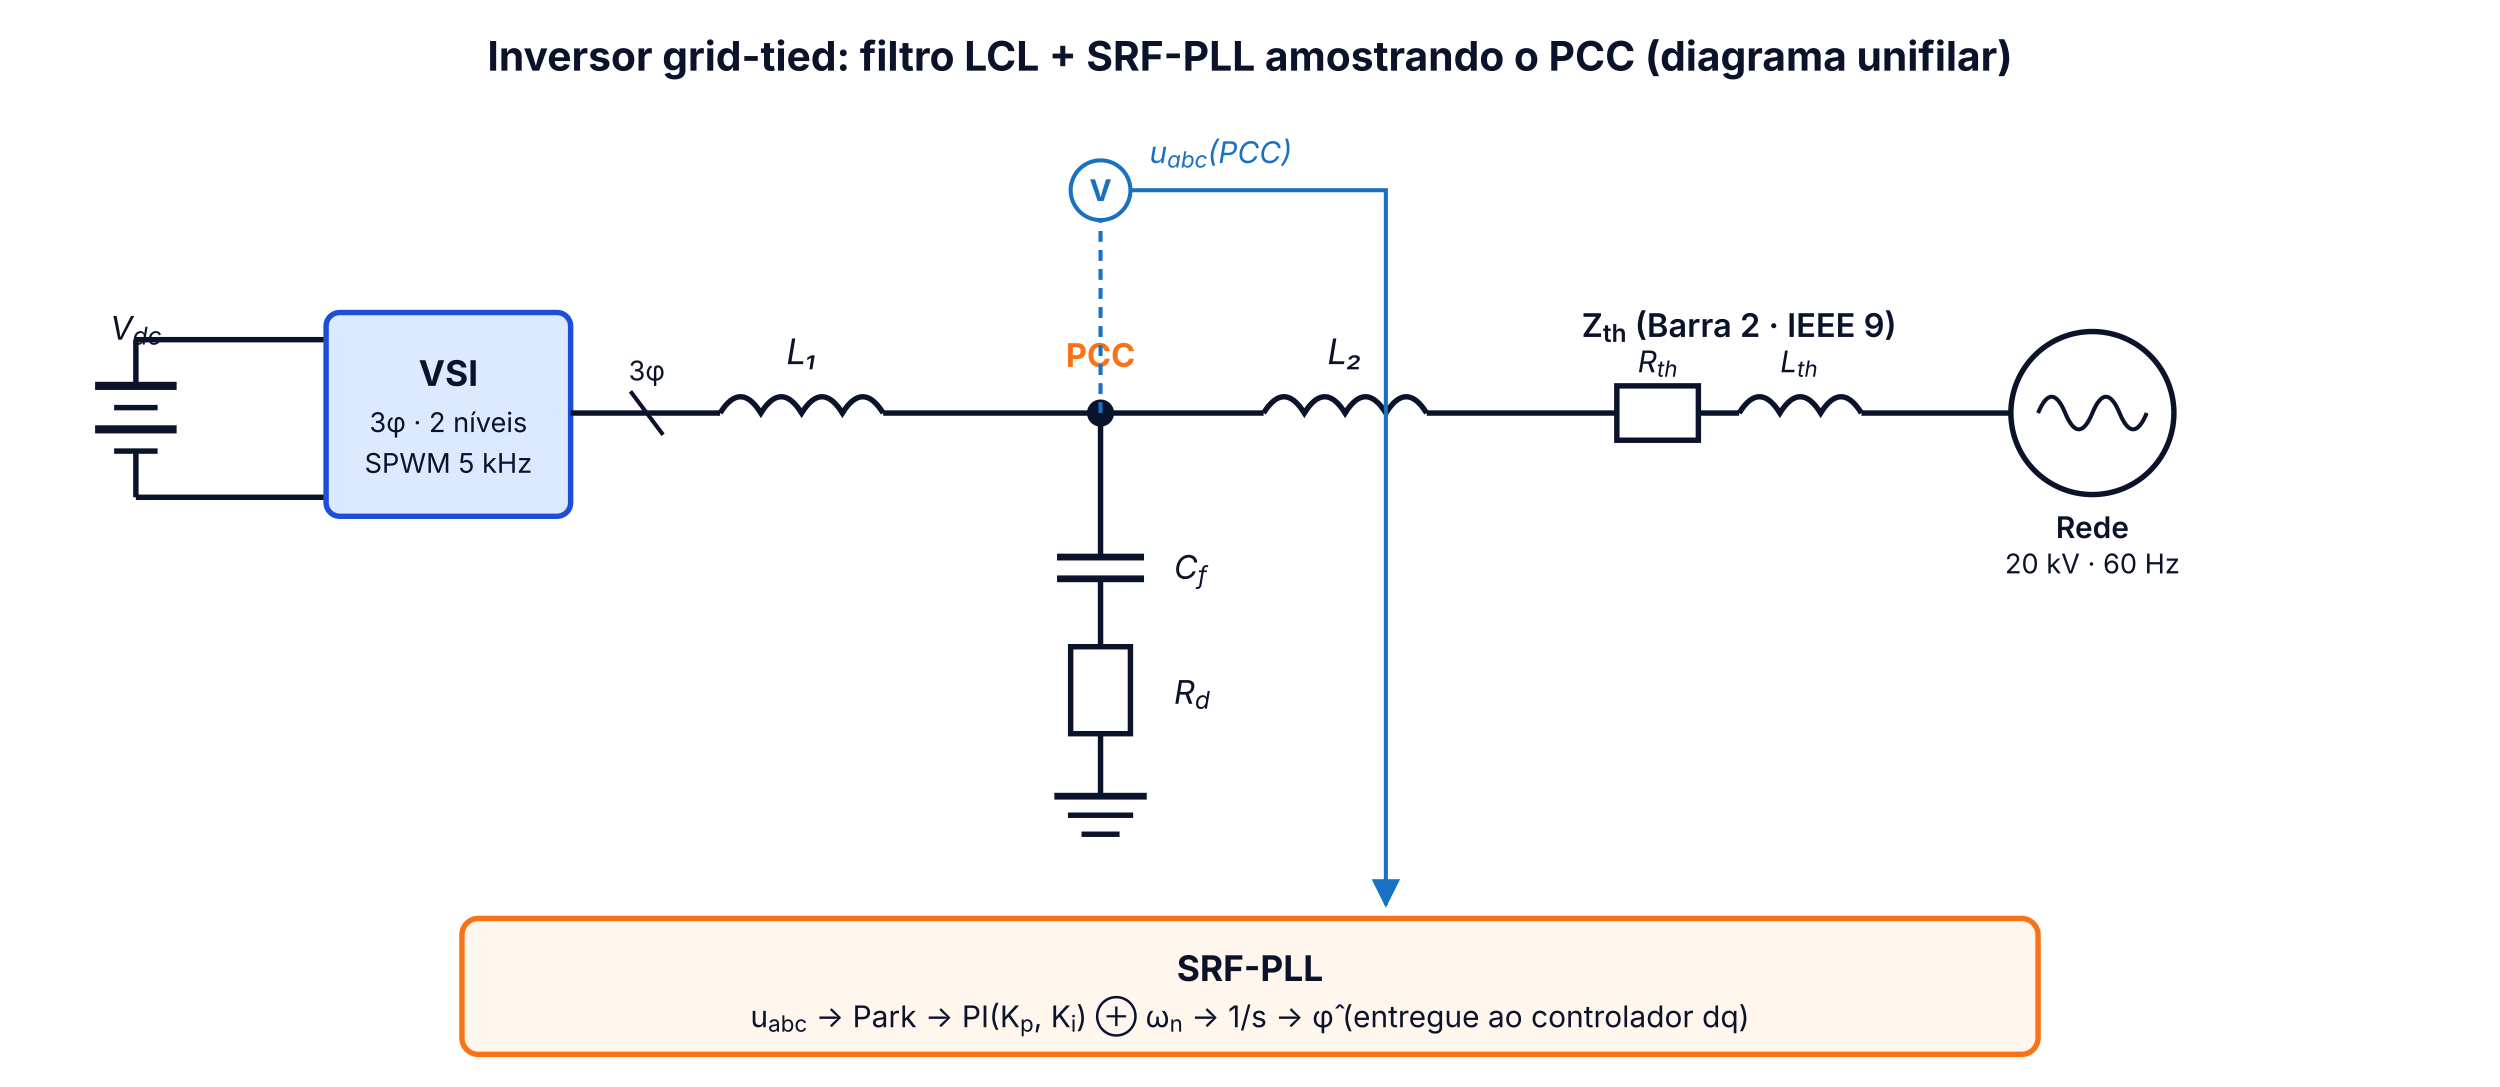
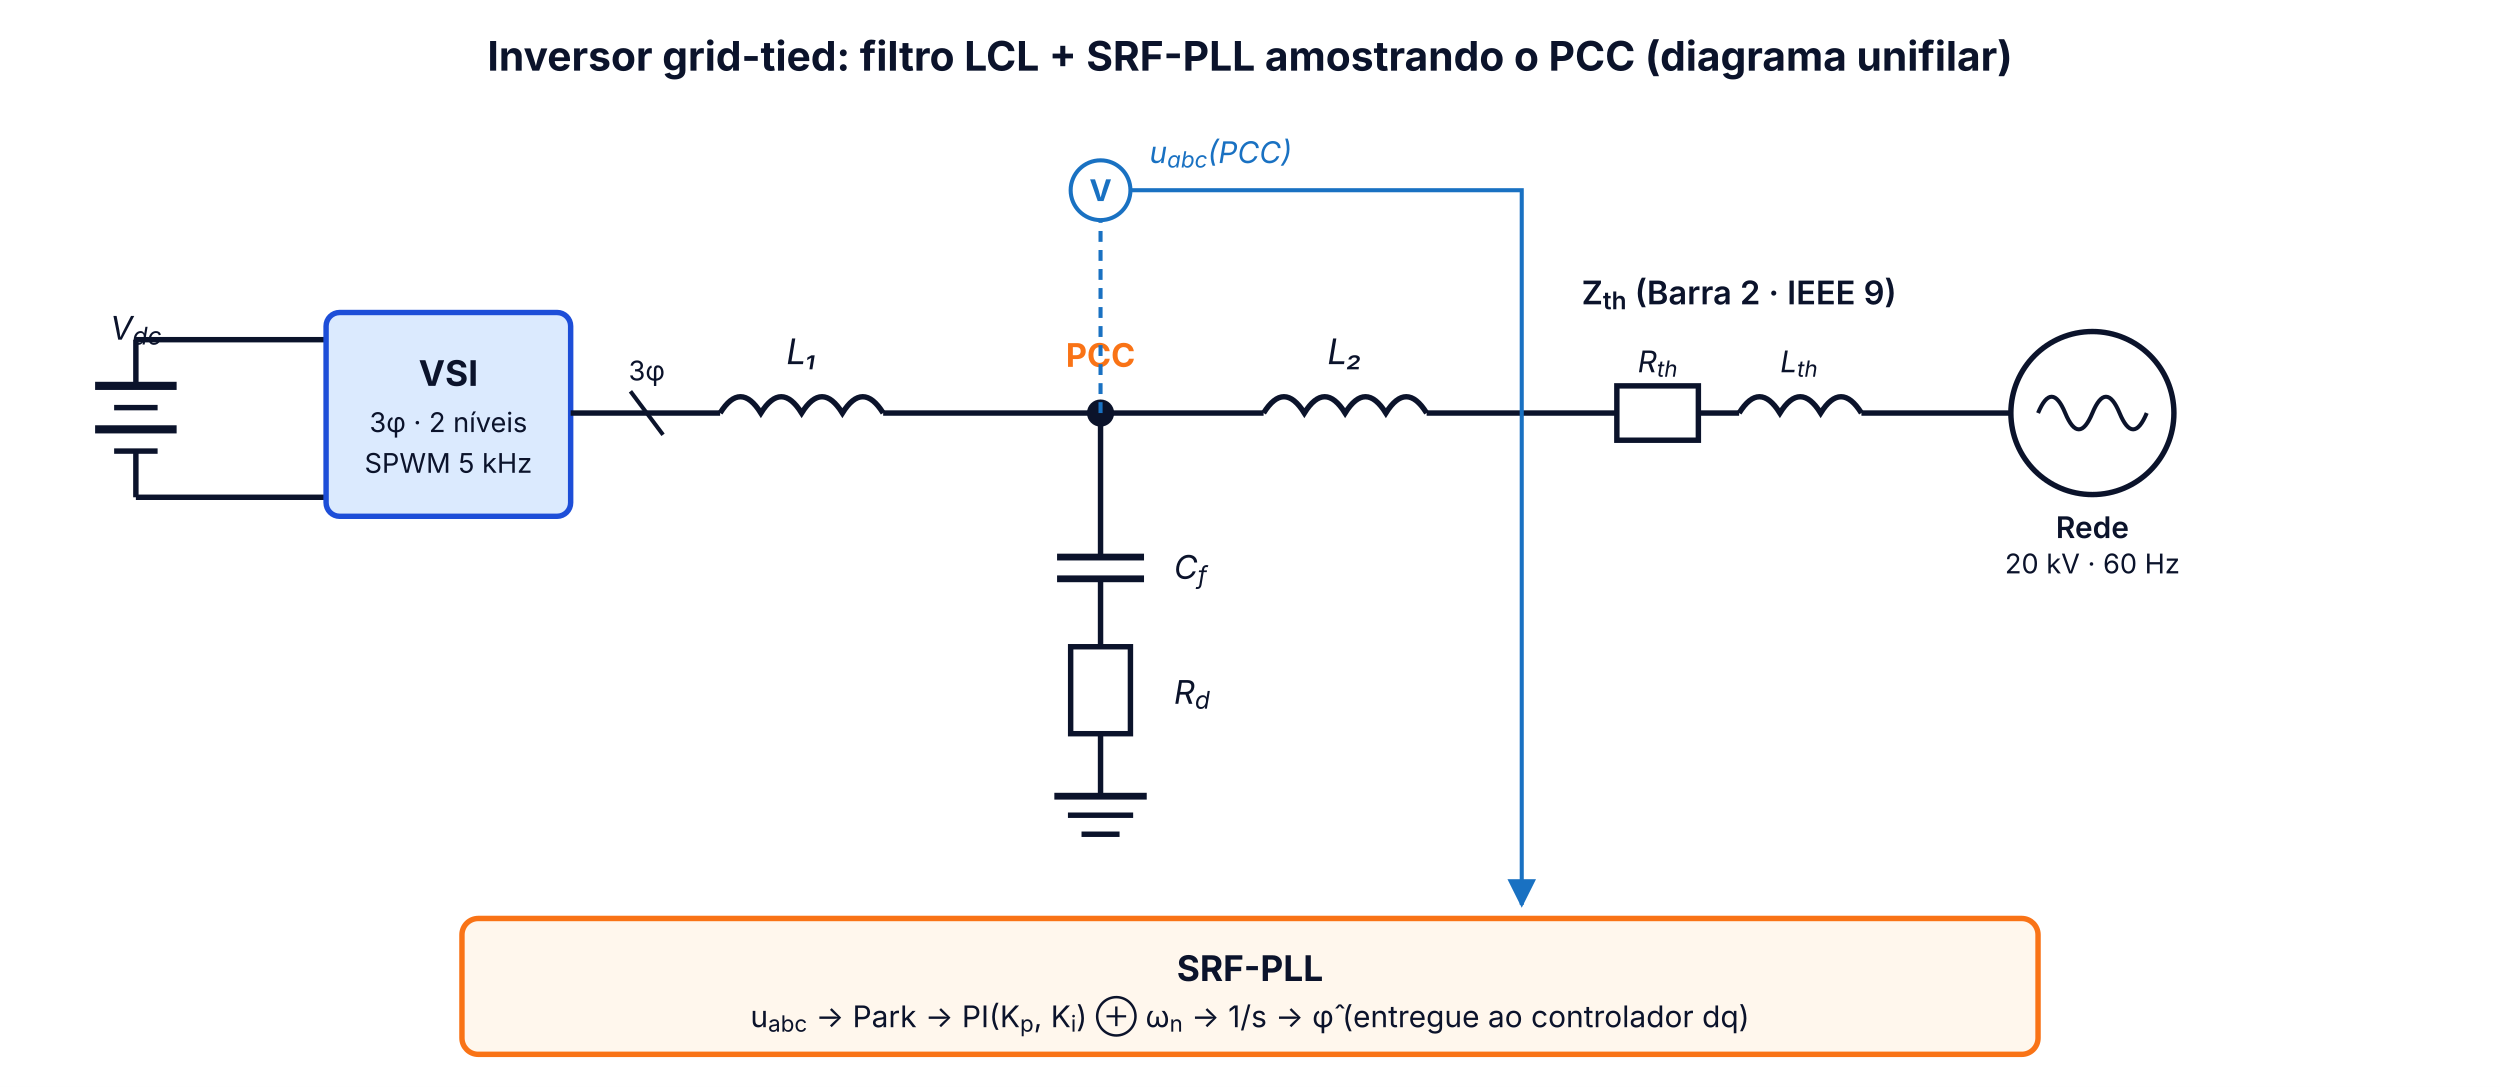
<svg xmlns="http://www.w3.org/2000/svg" viewBox="0 0 920 400" font-family="ui-sans-serif, system-ui, -apple-system, sans-serif">
  <defs>
    <marker id="arrL" viewBox="0 0 10 10" refX="9" refY="5" markerWidth="7" markerHeight="7" orient="auto-start-reverse">
      <path d="M 0 0 L 10 5 L 0 10 z" fill="#1f2937" />
    </marker>
    <marker id="arrB" viewBox="0 0 10 10" refX="9" refY="5" markerWidth="7" markerHeight="7" orient="auto-start-reverse">
      <path d="M 0 0 L 10 5 L 0 10 z" fill="#1971c2" />
    </marker>
  </defs>
  <rect width="920" height="400" fill="#ffffff" />
  <text x="460" y="26" text-anchor="middle" font-size="15" font-weight="700" fill="#0B132B">
    Inversor grid-tied: filtro LCL + SRF-PLL amostrando o PCC (diagrama unifilar)
  </text>
  <g stroke="#0B132B" stroke-width="2" fill="none">
    <line x1="35" y1="142" x2="65" y2="142" stroke-width="3" />
    <line x1="42" y1="150" x2="58" y2="150" stroke-width="2" />
    <line x1="35" y1="158" x2="65" y2="158" stroke-width="3" />
    <line x1="42" y1="166" x2="58" y2="166" stroke-width="2" />
  </g>
  <text x="50" y="125" text-anchor="middle" font-size="12" font-style="italic" fill="#0B132B">V<tspan baseline-shift="sub" font-size="75%">dc</tspan>
  </text>
  <line x1="50" y1="125" x2="120" y2="125" stroke="#0B132B" stroke-width="2" />
  <line x1="50" y1="125" x2="50" y2="142" stroke="#0B132B" stroke-width="2" />
  <line x1="50" y1="166" x2="50" y2="183" stroke="#0B132B" stroke-width="2" />
  <line x1="50" y1="183" x2="120" y2="183" stroke="#0B132B" stroke-width="2" />
  <rect x="120" y="115" width="90" height="75" fill="#dbeafe" stroke="#1d4ed8" stroke-width="2" rx="5" />
  <text x="165" y="142" text-anchor="middle" font-size="13" font-weight="700" fill="#0B132B">VSI</text>
  <text x="165" y="159" text-anchor="middle" font-size="10" fill="#0B132B">3φ · 2 níveis</text>
  <text x="165" y="174" text-anchor="middle" font-size="10" fill="#0B132B">SPWM 5 kHz</text>
  <line x1="210" y1="152" x2="265" y2="152" stroke="#0B132B" stroke-width="2" />
  <line x1="232" y1="144" x2="244" y2="160" stroke="#0B132B" stroke-width="1.5" />
  <text x="238" y="140" text-anchor="middle" font-size="10" fill="#0B132B">3φ</text>
  <path d="M 265 152 q 7.5 -12 15 0 q 7.5 -12 15 0 q 7.5 -12 15 0 q 7.5 -12 15 0" fill="none" stroke="#0B132B" stroke-width="2" />
  <text x="295" y="134" text-anchor="middle" font-size="13" font-style="italic" fill="#0B132B">L₁</text>
  <line x1="325" y1="152" x2="405" y2="152" stroke="#0B132B" stroke-width="2" />
  <circle cx="405" cy="152" r="5" fill="#0B132B" />
  <text x="405" y="135" text-anchor="middle" font-size="12" font-weight="700" fill="#F97316">PCC</text>
  <line x1="405" y1="152" x2="405" y2="205" stroke="#0B132B" stroke-width="2" />
  <line x1="389" y1="205" x2="421" y2="205" stroke="#0B132B" stroke-width="2.5" />
  <line x1="389" y1="213" x2="421" y2="213" stroke="#0B132B" stroke-width="2.5" />
  <text x="432" y="213" font-size="12" font-style="italic" fill="#0B132B">C<tspan baseline-shift="sub" font-size="75%">f</tspan>
  </text>
  <line x1="405" y1="213" x2="405" y2="238" stroke="#0B132B" stroke-width="2" />
  <rect x="394" y="238" width="22" height="32" fill="white" stroke="#0B132B" stroke-width="2" />
  <text x="432" y="259" font-size="12" font-style="italic" fill="#0B132B">R<tspan baseline-shift="sub" font-size="75%">d</tspan>
  </text>
  <line x1="405" y1="270" x2="405" y2="293" stroke="#0B132B" stroke-width="2" />
  <line x1="388" y1="293" x2="422" y2="293" stroke="#0B132B" stroke-width="2.5" />
  <line x1="393" y1="300" x2="417" y2="300" stroke="#0B132B" stroke-width="2" />
  <line x1="398" y1="307" x2="412" y2="307" stroke="#0B132B" stroke-width="2" />
  <line x1="405" y1="152" x2="465" y2="152" stroke="#0B132B" stroke-width="2" />
  <path d="M 465 152 q 7.5 -12 15 0 q 7.5 -12 15 0 q 7.5 -12 15 0 q 7.5 -12 15 0" fill="none" stroke="#0B132B" stroke-width="2" />
  <text x="495" y="134" text-anchor="middle" font-size="13" font-style="italic" fill="#0B132B">L₂</text>
  <line x1="525" y1="152" x2="595" y2="152" stroke="#0B132B" stroke-width="2" />
-   <text x="640" y="124" text-anchor="middle" font-size="12" font-weight="600" fill="#0B132B">Z<tspan baseline-shift="sub" font-size="75%">th</tspan> (Barra 2 · IEEE 9)</text>
+   <text x="640" y="112" text-anchor="middle" font-size="12" font-weight="600" fill="#0B132B">Z<tspan baseline-shift="sub" font-size="75%">th</tspan> (Barra 2 · IEEE 9)</text>
  <rect x="595" y="142" width="30" height="20" fill="white" stroke="#0B132B" stroke-width="2" />
  <text x="610" y="137" text-anchor="middle" font-size="11" font-style="italic" fill="#0B132B">R<tspan baseline-shift="sub" font-size="75%">th</tspan>
  </text>
  <line x1="625" y1="152" x2="640" y2="152" stroke="#0B132B" stroke-width="2" />
  <path d="M 640 152 q 7.5 -12 15 0 q 7.5 -12 15 0 q 7.5 -12 15 0" fill="none" stroke="#0B132B" stroke-width="2" />
  <text x="662" y="137" text-anchor="middle" font-size="11" font-style="italic" fill="#0B132B">L<tspan baseline-shift="sub" font-size="75%">th</tspan>
  </text>
  <line x1="685" y1="152" x2="740" y2="152" stroke="#0B132B" stroke-width="2" />
  <circle cx="770" cy="152" r="30" fill="white" stroke="#0B132B" stroke-width="2" />
  <path d="M 750 152 q 5 -12 10 0 q 5 12 10 0 q 5 -12 10 0 q 5 12 10 0" fill="none" stroke="#0B132B" stroke-width="1.5" />
  <text x="770" y="198" text-anchor="middle" font-size="11" font-weight="600" fill="#0B132B">Rede</text>
  <text x="770" y="211" text-anchor="middle" font-size="10" fill="#0B132B">20 kV · 60 Hz</text>
  <line x1="405" y1="152" x2="405" y2="80" stroke="#1971c2" stroke-width="1.5" stroke-dasharray="4,3" />
  <circle cx="405" cy="70" r="11" fill="white" stroke="#1971c2" stroke-width="1.5" />
  <text x="405" y="74" text-anchor="middle" font-size="11" font-weight="700" fill="#1971c2">V</text>
  <text x="423" y="60" font-size="11" font-style="italic" fill="#1971c2">u<tspan baseline-shift="sub" font-size="75%">abc</tspan>(PCC)</text>
-   <path d="M 416 70 L 510 70 L 510 333" fill="none" stroke="#1971c2" stroke-width="1.5" marker-end="url(#arrB)" />
+   <path d="M 416 70 L 560 70 L 560 333" fill="none" stroke="#1971c2" stroke-width="1.5" marker-end="url(#arrB)" />
  <rect x="170" y="338" width="580" height="50" fill="#fff7ed" stroke="#F97316" stroke-width="2" rx="6" />
  <text x="460" y="361" text-anchor="middle" font-size="13" font-weight="700" fill="#0B132B">SRF-PLL</text>
  <text x="460" y="378" text-anchor="middle" font-size="11" fill="#0B132B">u<tspan baseline-shift="sub" font-size="75%">abc</tspan> → Park → PI(K<tspan baseline-shift="sub" font-size="75%">p</tspan>, K<tspan baseline-shift="sub" font-size="75%">i</tspan>) ⊕ ω<tspan baseline-shift="sub" font-size="75%">n</tspan> → 1/s → φ̂  (entregue ao controlador dq)</text>
</svg>
